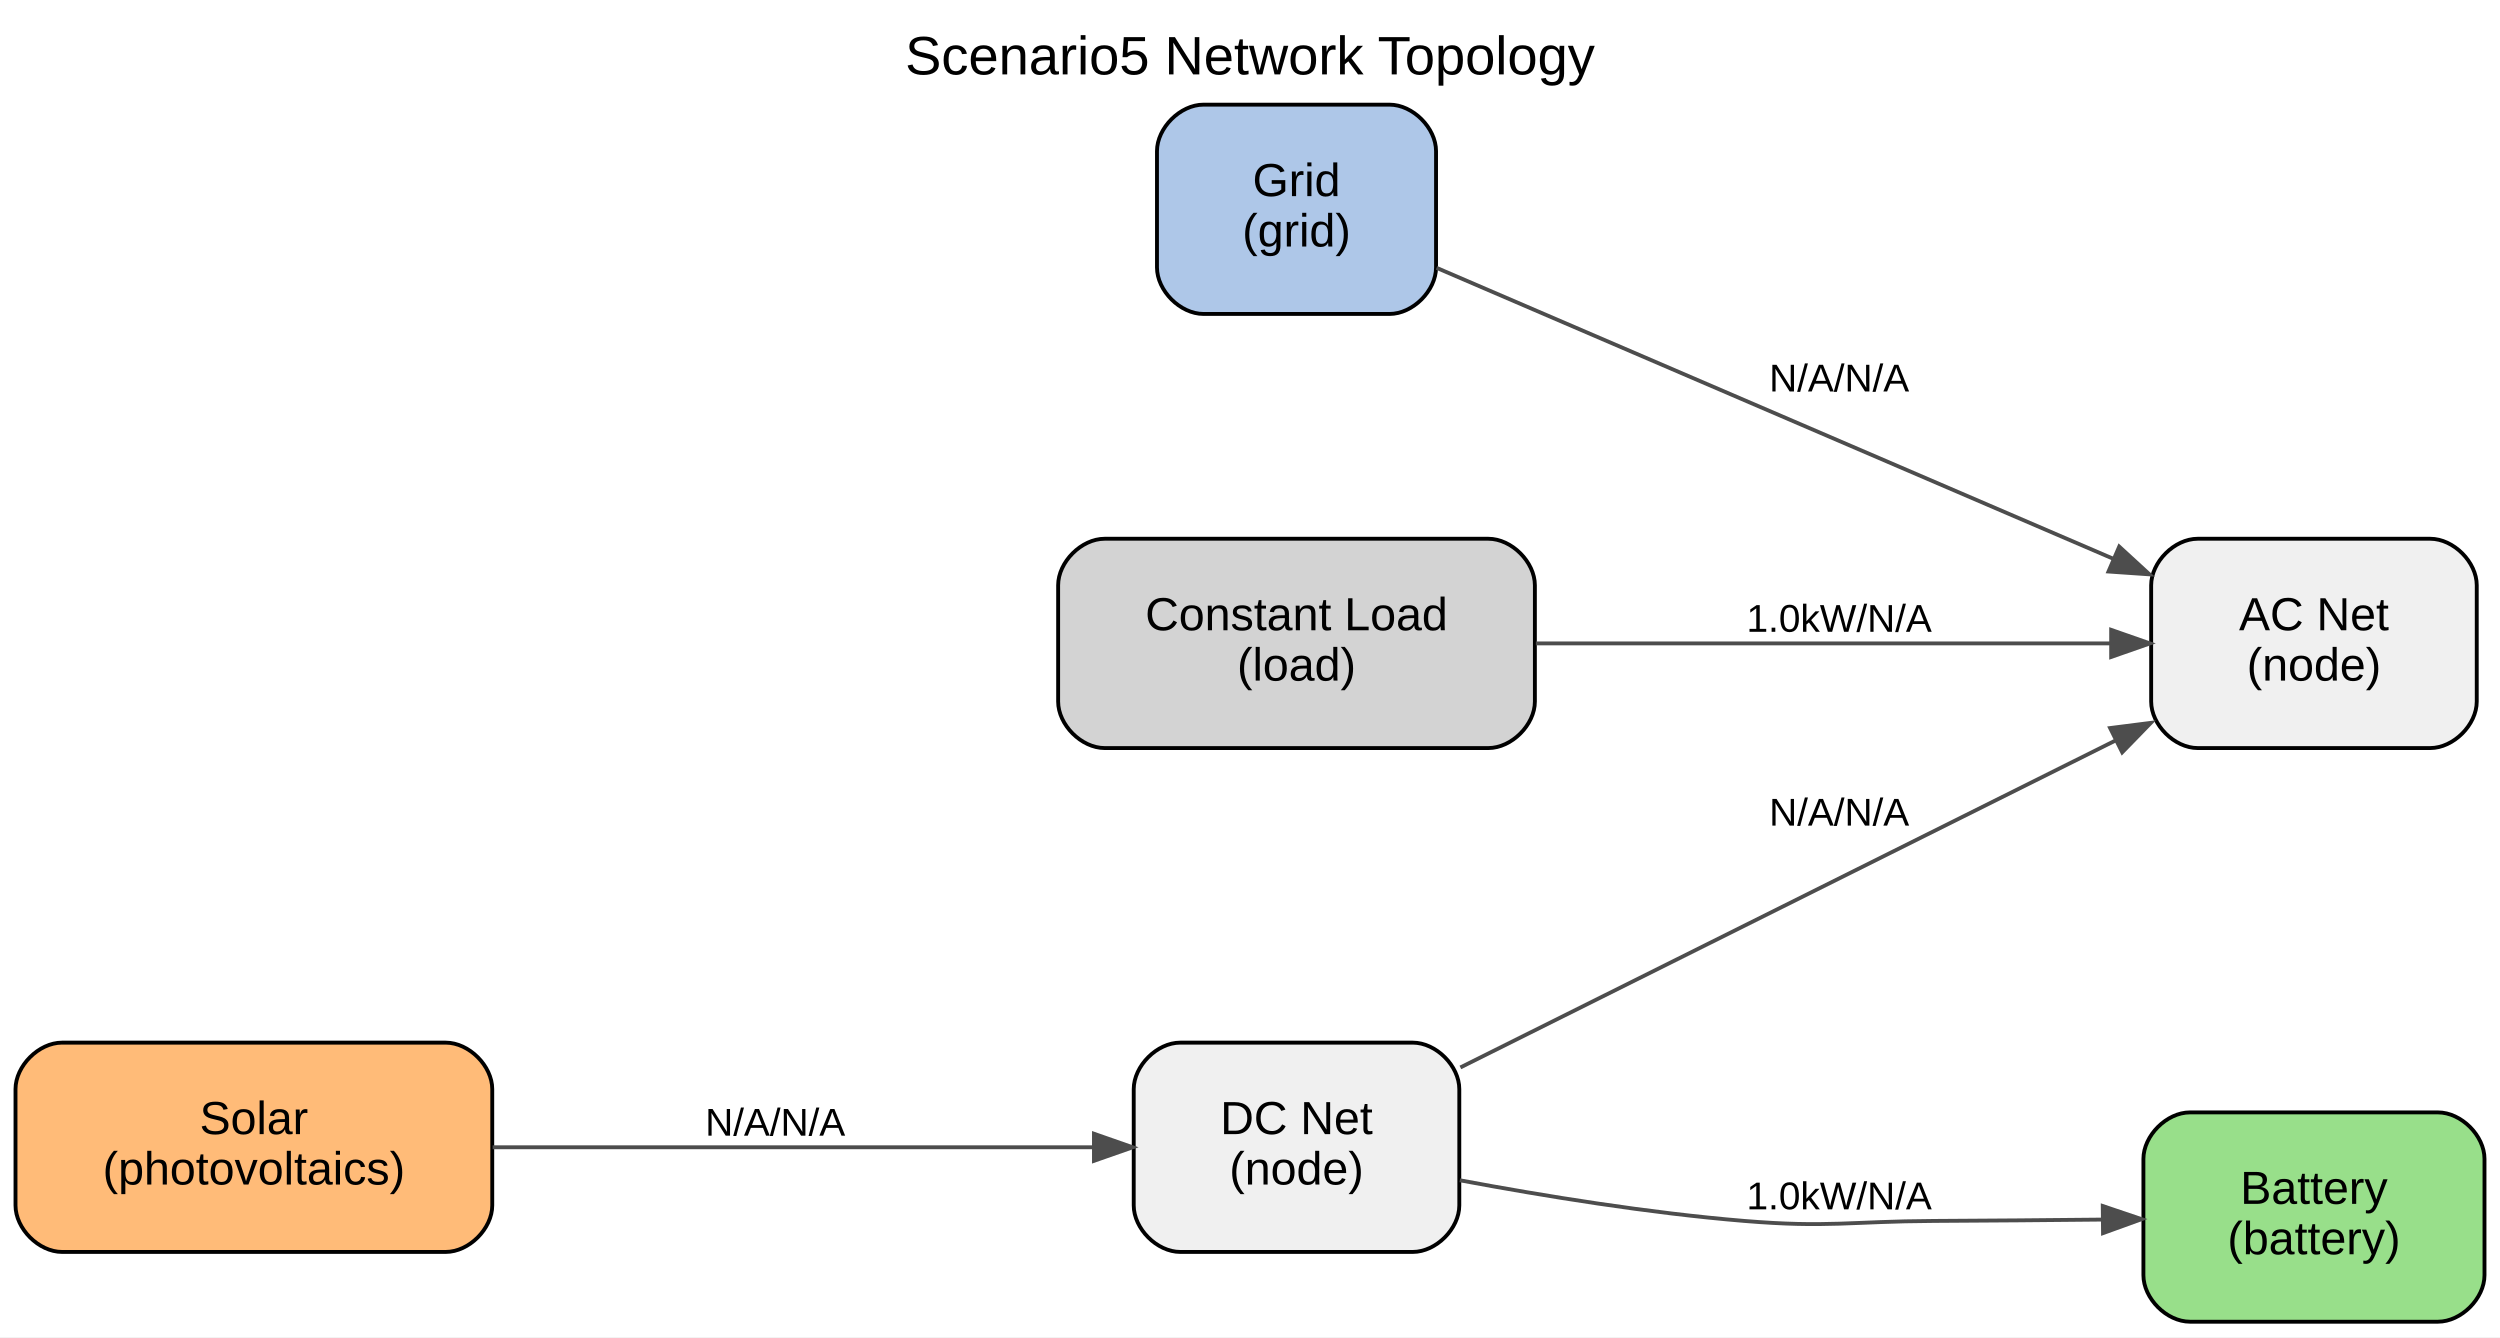
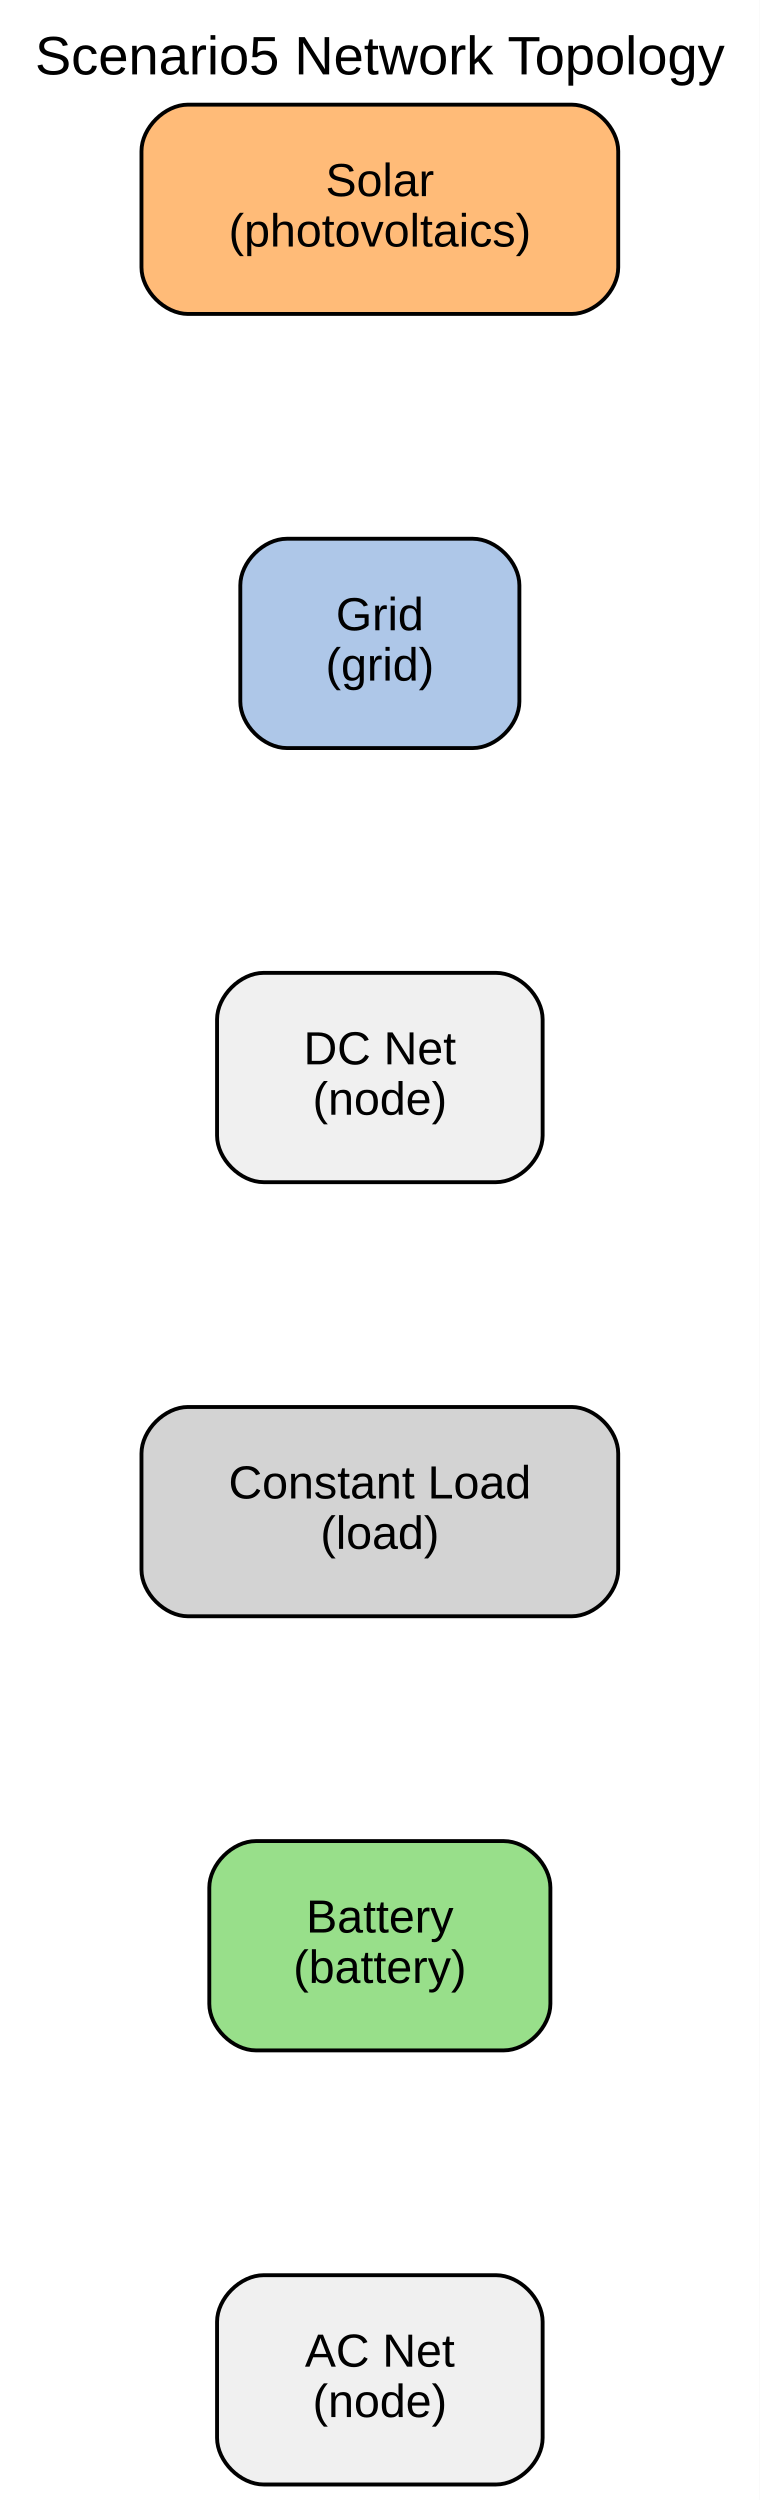
- <svg xmlns="http://www.w3.org/2000/svg" width="645pt" height="345pt" viewBox="0.00 0.00 645.00 345.00">
-   <g id="graph0" class="graph" transform="scale(1 1) rotate(0) translate(4 341)">
-     <polygon fill="white" stroke="transparent" points="-4,4 -4,-341 641,-341 641,4 -4,4" />
-     <text text-anchor="middle" x="318.5" y="-321.8" font-family="Arial" font-size="14.00">Scenario5 Network Topology</text>
+ <svg xmlns="http://www.w3.org/2000/svg" width="196pt" height="645pt" viewBox="0.00 0.00 196.00 645.00">
+   <g id="graph0" class="graph" transform="scale(1 1) rotate(0) translate(4 641)">
+     <polygon fill="white" stroke="transparent" points="-4,4 -4,-641 192,-641 192,4 -4,4" />
+     <text text-anchor="middle" x="94" y="-621.8" font-family="Arial" font-size="14.00">Scenario5 Network Topology</text>
    <g id="node1" class="node">
-       <path fill="#f0f0f0" stroke="black" d="M623,-202C623,-202 563,-202 563,-202 557,-202 551,-196 551,-190 551,-190 551,-160 551,-160 551,-154 557,-148 563,-148 563,-148 623,-148 623,-148 629,-148 635,-154 635,-160 635,-160 635,-190 635,-190 635,-196 629,-202 623,-202" />
-       <text text-anchor="middle" x="593" y="-178.4" font-family="Arial" font-size="12.00">AC Net</text>
-       <text text-anchor="middle" x="593" y="-165.4" font-family="Arial" font-size="12.00">(node)</text>
+       <path fill="#f0f0f0" stroke="black" d="M124,-54C124,-54 64,-54 64,-54 58,-54 52,-48 52,-42 52,-42 52,-12 52,-12 52,-6 58,0 64,0 64,0 124,0 124,0 130,0 136,-6 136,-12 136,-12 136,-42 136,-42 136,-48 130,-54 124,-54" />
+       <text text-anchor="middle" x="94" y="-30.4" font-family="Arial" font-size="12.00">AC Net</text>
+       <text text-anchor="middle" x="94" y="-17.4" font-family="Arial" font-size="12.00">(node)</text>
    </g>
    <g id="node2" class="node">
-       <path fill="#98df8a" stroke="black" d="M625,-54C625,-54 561,-54 561,-54 555,-54 549,-48 549,-42 549,-42 549,-12 549,-12 549,-6 555,0 561,0 561,0 625,0 625,0 631,0 637,-6 637,-12 637,-12 637,-42 637,-42 637,-48 631,-54 625,-54" />
-       <text text-anchor="middle" x="593" y="-30.4" font-family="Arial" font-size="12.00">Battery</text>
-       <text text-anchor="middle" x="593" y="-17.4" font-family="Arial" font-size="12.00">(battery)</text>
+       <path fill="#98df8a" stroke="black" d="M126,-166C126,-166 62,-166 62,-166 56,-166 50,-160 50,-154 50,-154 50,-124 50,-124 50,-118 56,-112 62,-112 62,-112 126,-112 126,-112 132,-112 138,-118 138,-124 138,-124 138,-154 138,-154 138,-160 132,-166 126,-166" />
+       <text text-anchor="middle" x="94" y="-142.4" font-family="Arial" font-size="12.00">Battery</text>
+       <text text-anchor="middle" x="94" y="-129.4" font-family="Arial" font-size="12.00">(battery)</text>
    </g>
    <g id="node3" class="node">
-       <path fill="#d3d3d3" stroke="black" d="M380,-202C380,-202 281,-202 281,-202 275,-202 269,-196 269,-190 269,-190 269,-160 269,-160 269,-154 275,-148 281,-148 281,-148 380,-148 380,-148 386,-148 392,-154 392,-160 392,-160 392,-190 392,-190 392,-196 386,-202 380,-202" />
-       <text text-anchor="middle" x="330.5" y="-178.4" font-family="Arial" font-size="12.00">Constant Load</text>
-       <text text-anchor="middle" x="330.5" y="-165.4" font-family="Arial" font-size="12.00">(load)</text>
-     </g>
-     <g id="edge4" class="edge">
-       <path fill="none" stroke="#4d4d4d" d="M392.25,-175C437.25,-175 497.9,-175 540.53,-175" />
-       <polygon fill="#4d4d4d" stroke="#4d4d4d" points="540.68,-178.5 550.68,-175 540.68,-171.5 540.68,-178.5" />
-       <text text-anchor="middle" x="470.5" y="-178" font-family="Arial" font-size="10.00">1.0kW/N/A</text>
+       <path fill="#d3d3d3" stroke="black" d="M143.5,-278C143.5,-278 44.5,-278 44.5,-278 38.5,-278 32.5,-272 32.5,-266 32.5,-266 32.5,-236 32.5,-236 32.5,-230 38.5,-224 44.5,-224 44.5,-224 143.5,-224 143.5,-224 149.5,-224 155.5,-230 155.5,-236 155.5,-236 155.5,-266 155.5,-266 155.5,-272 149.5,-278 143.5,-278" />
+       <text text-anchor="middle" x="94" y="-254.4" font-family="Arial" font-size="12.00">Constant Load</text>
+       <text text-anchor="middle" x="94" y="-241.4" font-family="Arial" font-size="12.00">(load)</text>
    </g>
    <g id="node4" class="node">
-       <path fill="#f0f0f0" stroke="black" d="M360.5,-72C360.5,-72 300.5,-72 300.5,-72 294.5,-72 288.5,-66 288.5,-60 288.5,-60 288.5,-30 288.5,-30 288.5,-24 294.5,-18 300.5,-18 300.5,-18 360.5,-18 360.5,-18 366.5,-18 372.5,-24 372.5,-30 372.5,-30 372.5,-60 372.5,-60 372.5,-66 366.5,-72 360.5,-72" />
-       <text text-anchor="middle" x="330.5" y="-48.4" font-family="Arial" font-size="12.00">DC Net</text>
-       <text text-anchor="middle" x="330.5" y="-35.4" font-family="Arial" font-size="12.00">(node)</text>
-     </g>
-     <g id="edge1" class="edge">
-       <path fill="none" stroke="#4d4d4d" d="M372.78,-65.6C418.6,-88.47 492.57,-125.38 541.73,-149.92" />
-       <polygon fill="#4d4d4d" stroke="#4d4d4d" points="540.41,-153.16 550.92,-154.5 543.53,-146.9 540.41,-153.16" />
-       <text text-anchor="middle" x="470.5" y="-128" font-family="Arial" font-size="10.00">N/A/N/A</text>
-     </g>
-     <g id="edge2" class="edge">
-       <path fill="none" stroke="#4d4d4d" d="M372.63,-36.49C394.35,-32.43 421.5,-28.02 446,-26 467.7,-24.21 473.22,-25.89 495,-26 509.09,-26.07 524.34,-26.2 538.48,-26.35" />
-       <polygon fill="#4d4d4d" stroke="#4d4d4d" points="538.51,-29.85 548.54,-26.46 538.58,-22.85 538.51,-29.85" />
-       <text text-anchor="middle" x="470.5" y="-29" font-family="Arial" font-size="10.00">1.0kW/N/A</text>
+       <path fill="#f0f0f0" stroke="black" d="M124,-390C124,-390 64,-390 64,-390 58,-390 52,-384 52,-378 52,-378 52,-348 52,-348 52,-342 58,-336 64,-336 64,-336 124,-336 124,-336 130,-336 136,-342 136,-348 136,-348 136,-378 136,-378 136,-384 130,-390 124,-390" />
+       <text text-anchor="middle" x="94" y="-366.4" font-family="Arial" font-size="12.00">DC Net</text>
+       <text text-anchor="middle" x="94" y="-353.4" font-family="Arial" font-size="12.00">(node)</text>
    </g>
    <g id="node5" class="node">
-       <path fill="#aec7e8" stroke="black" d="M354.5,-314C354.5,-314 306.5,-314 306.5,-314 300.5,-314 294.5,-308 294.5,-302 294.5,-302 294.5,-272 294.5,-272 294.5,-266 300.5,-260 306.5,-260 306.5,-260 354.5,-260 354.5,-260 360.5,-260 366.5,-266 366.5,-272 366.5,-272 366.5,-302 366.5,-302 366.5,-308 360.5,-314 354.5,-314" />
-       <text text-anchor="middle" x="330.5" y="-290.4" font-family="Arial" font-size="12.00">Grid</text>
-       <text text-anchor="middle" x="330.5" y="-277.4" font-family="Arial" font-size="12.00">(grid)</text>
-     </g>
-     <g id="edge3" class="edge">
-       <path fill="none" stroke="#4d4d4d" d="M366.63,-271.9C411.61,-252.56 489.85,-218.92 541.28,-196.81" />
-       <polygon fill="#4d4d4d" stroke="#4d4d4d" points="542.76,-199.98 550.56,-192.82 539.99,-193.55 542.76,-199.98" />
-       <text text-anchor="middle" x="470.5" y="-240" font-family="Arial" font-size="10.00">N/A/N/A</text>
+       <path fill="#aec7e8" stroke="black" d="M118,-502C118,-502 70,-502 70,-502 64,-502 58,-496 58,-490 58,-490 58,-460 58,-460 58,-454 64,-448 70,-448 70,-448 118,-448 118,-448 124,-448 130,-454 130,-460 130,-460 130,-490 130,-490 130,-496 124,-502 118,-502" />
+       <text text-anchor="middle" x="94" y="-478.4" font-family="Arial" font-size="12.00">Grid</text>
+       <text text-anchor="middle" x="94" y="-465.4" font-family="Arial" font-size="12.00">(grid)</text>
    </g>
    <g id="node6" class="node">
-       <path fill="#ffbb78" stroke="black" d="M111,-72C111,-72 12,-72 12,-72 6,-72 0,-66 0,-60 0,-60 0,-30 0,-30 0,-24 6,-18 12,-18 12,-18 111,-18 111,-18 117,-18 123,-24 123,-30 123,-30 123,-60 123,-60 123,-66 117,-72 111,-72" />
-       <text text-anchor="middle" x="61.5" y="-48.4" font-family="Arial" font-size="12.00">Solar</text>
-       <text text-anchor="middle" x="61.5" y="-35.4" font-family="Arial" font-size="12.00">(photovoltaics)</text>
-     </g>
-     <g id="edge5" class="edge">
-       <path fill="none" stroke="#4d4d4d" d="M123.09,-45C169.81,-45 233.71,-45 277.99,-45" />
-       <polygon fill="#4d4d4d" stroke="#4d4d4d" points="278.24,-48.5 288.24,-45 278.24,-41.5 278.24,-48.5" />
-       <text text-anchor="middle" x="196" y="-48" font-family="Arial" font-size="10.00">N/A/N/A</text>
+       <path fill="#ffbb78" stroke="black" d="M143.5,-614C143.5,-614 44.5,-614 44.5,-614 38.5,-614 32.5,-608 32.5,-602 32.5,-602 32.5,-572 32.5,-572 32.5,-566 38.5,-560 44.5,-560 44.5,-560 143.5,-560 143.5,-560 149.5,-560 155.5,-566 155.5,-572 155.5,-572 155.5,-602 155.5,-602 155.5,-608 149.5,-614 143.5,-614" />
+       <text text-anchor="middle" x="94" y="-590.4" font-family="Arial" font-size="12.00">Solar</text>
+       <text text-anchor="middle" x="94" y="-577.4" font-family="Arial" font-size="12.00">(photovoltaics)</text>
    </g>
  </g>
</svg>
